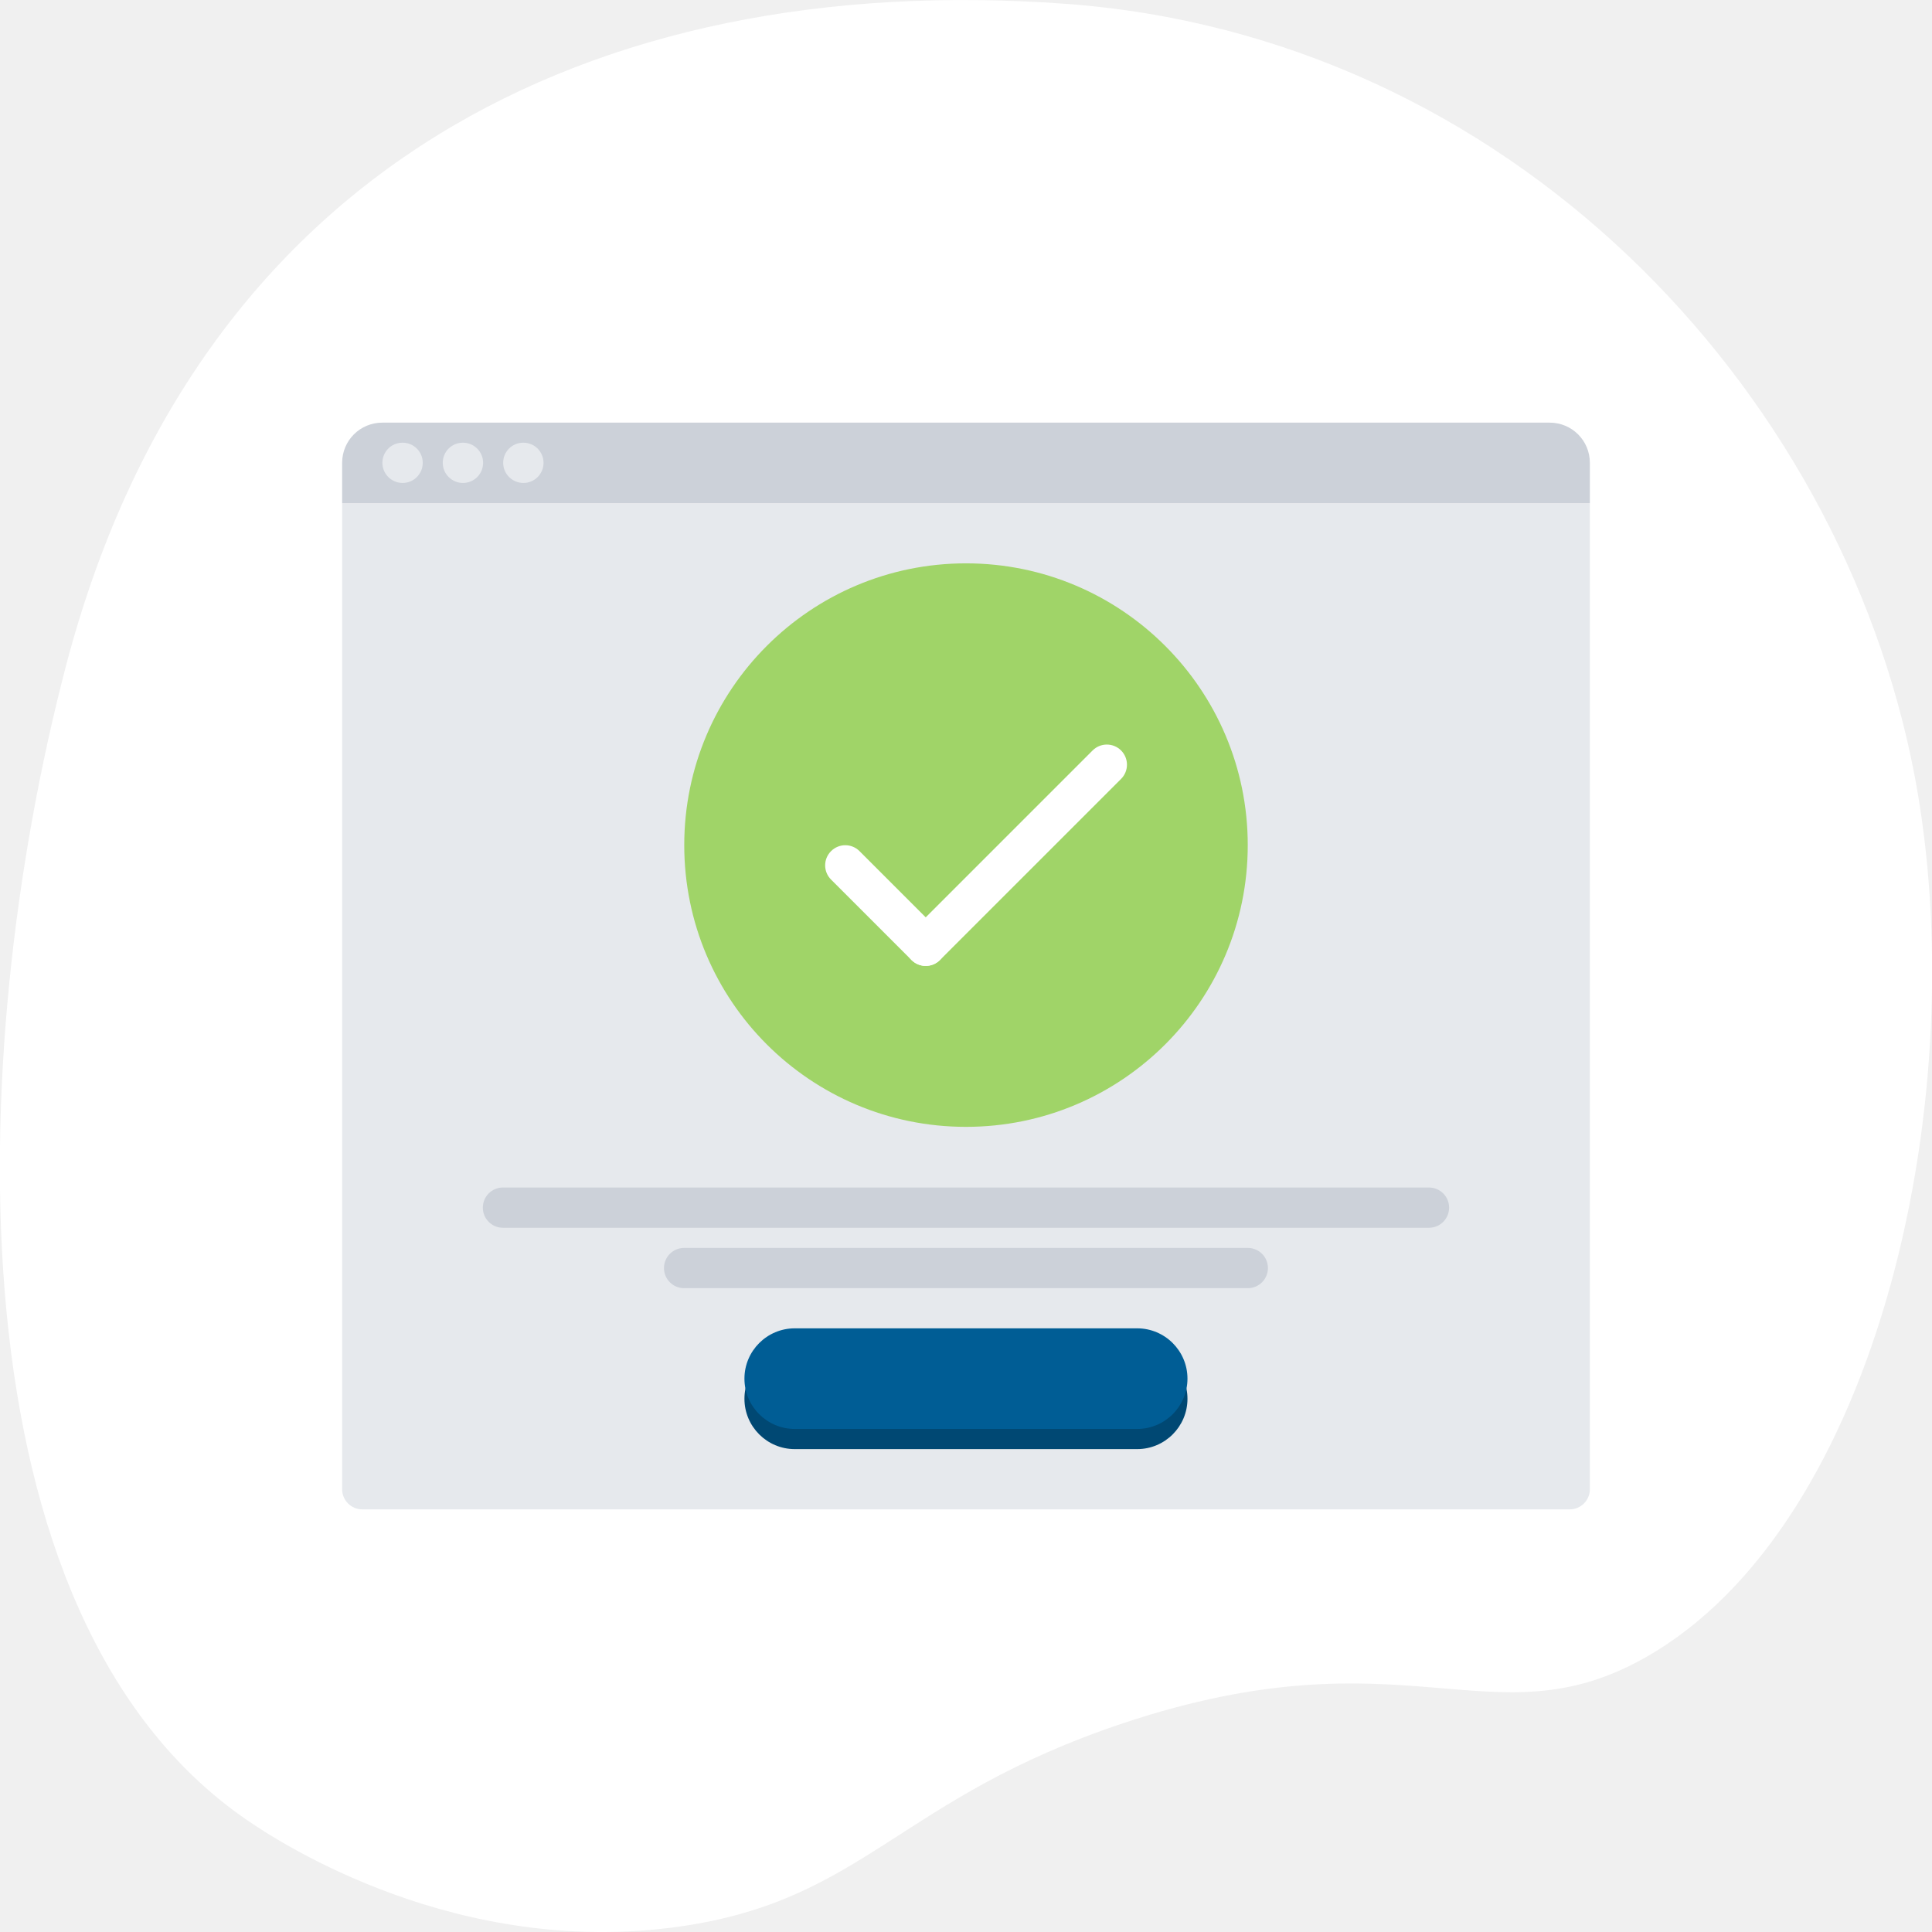
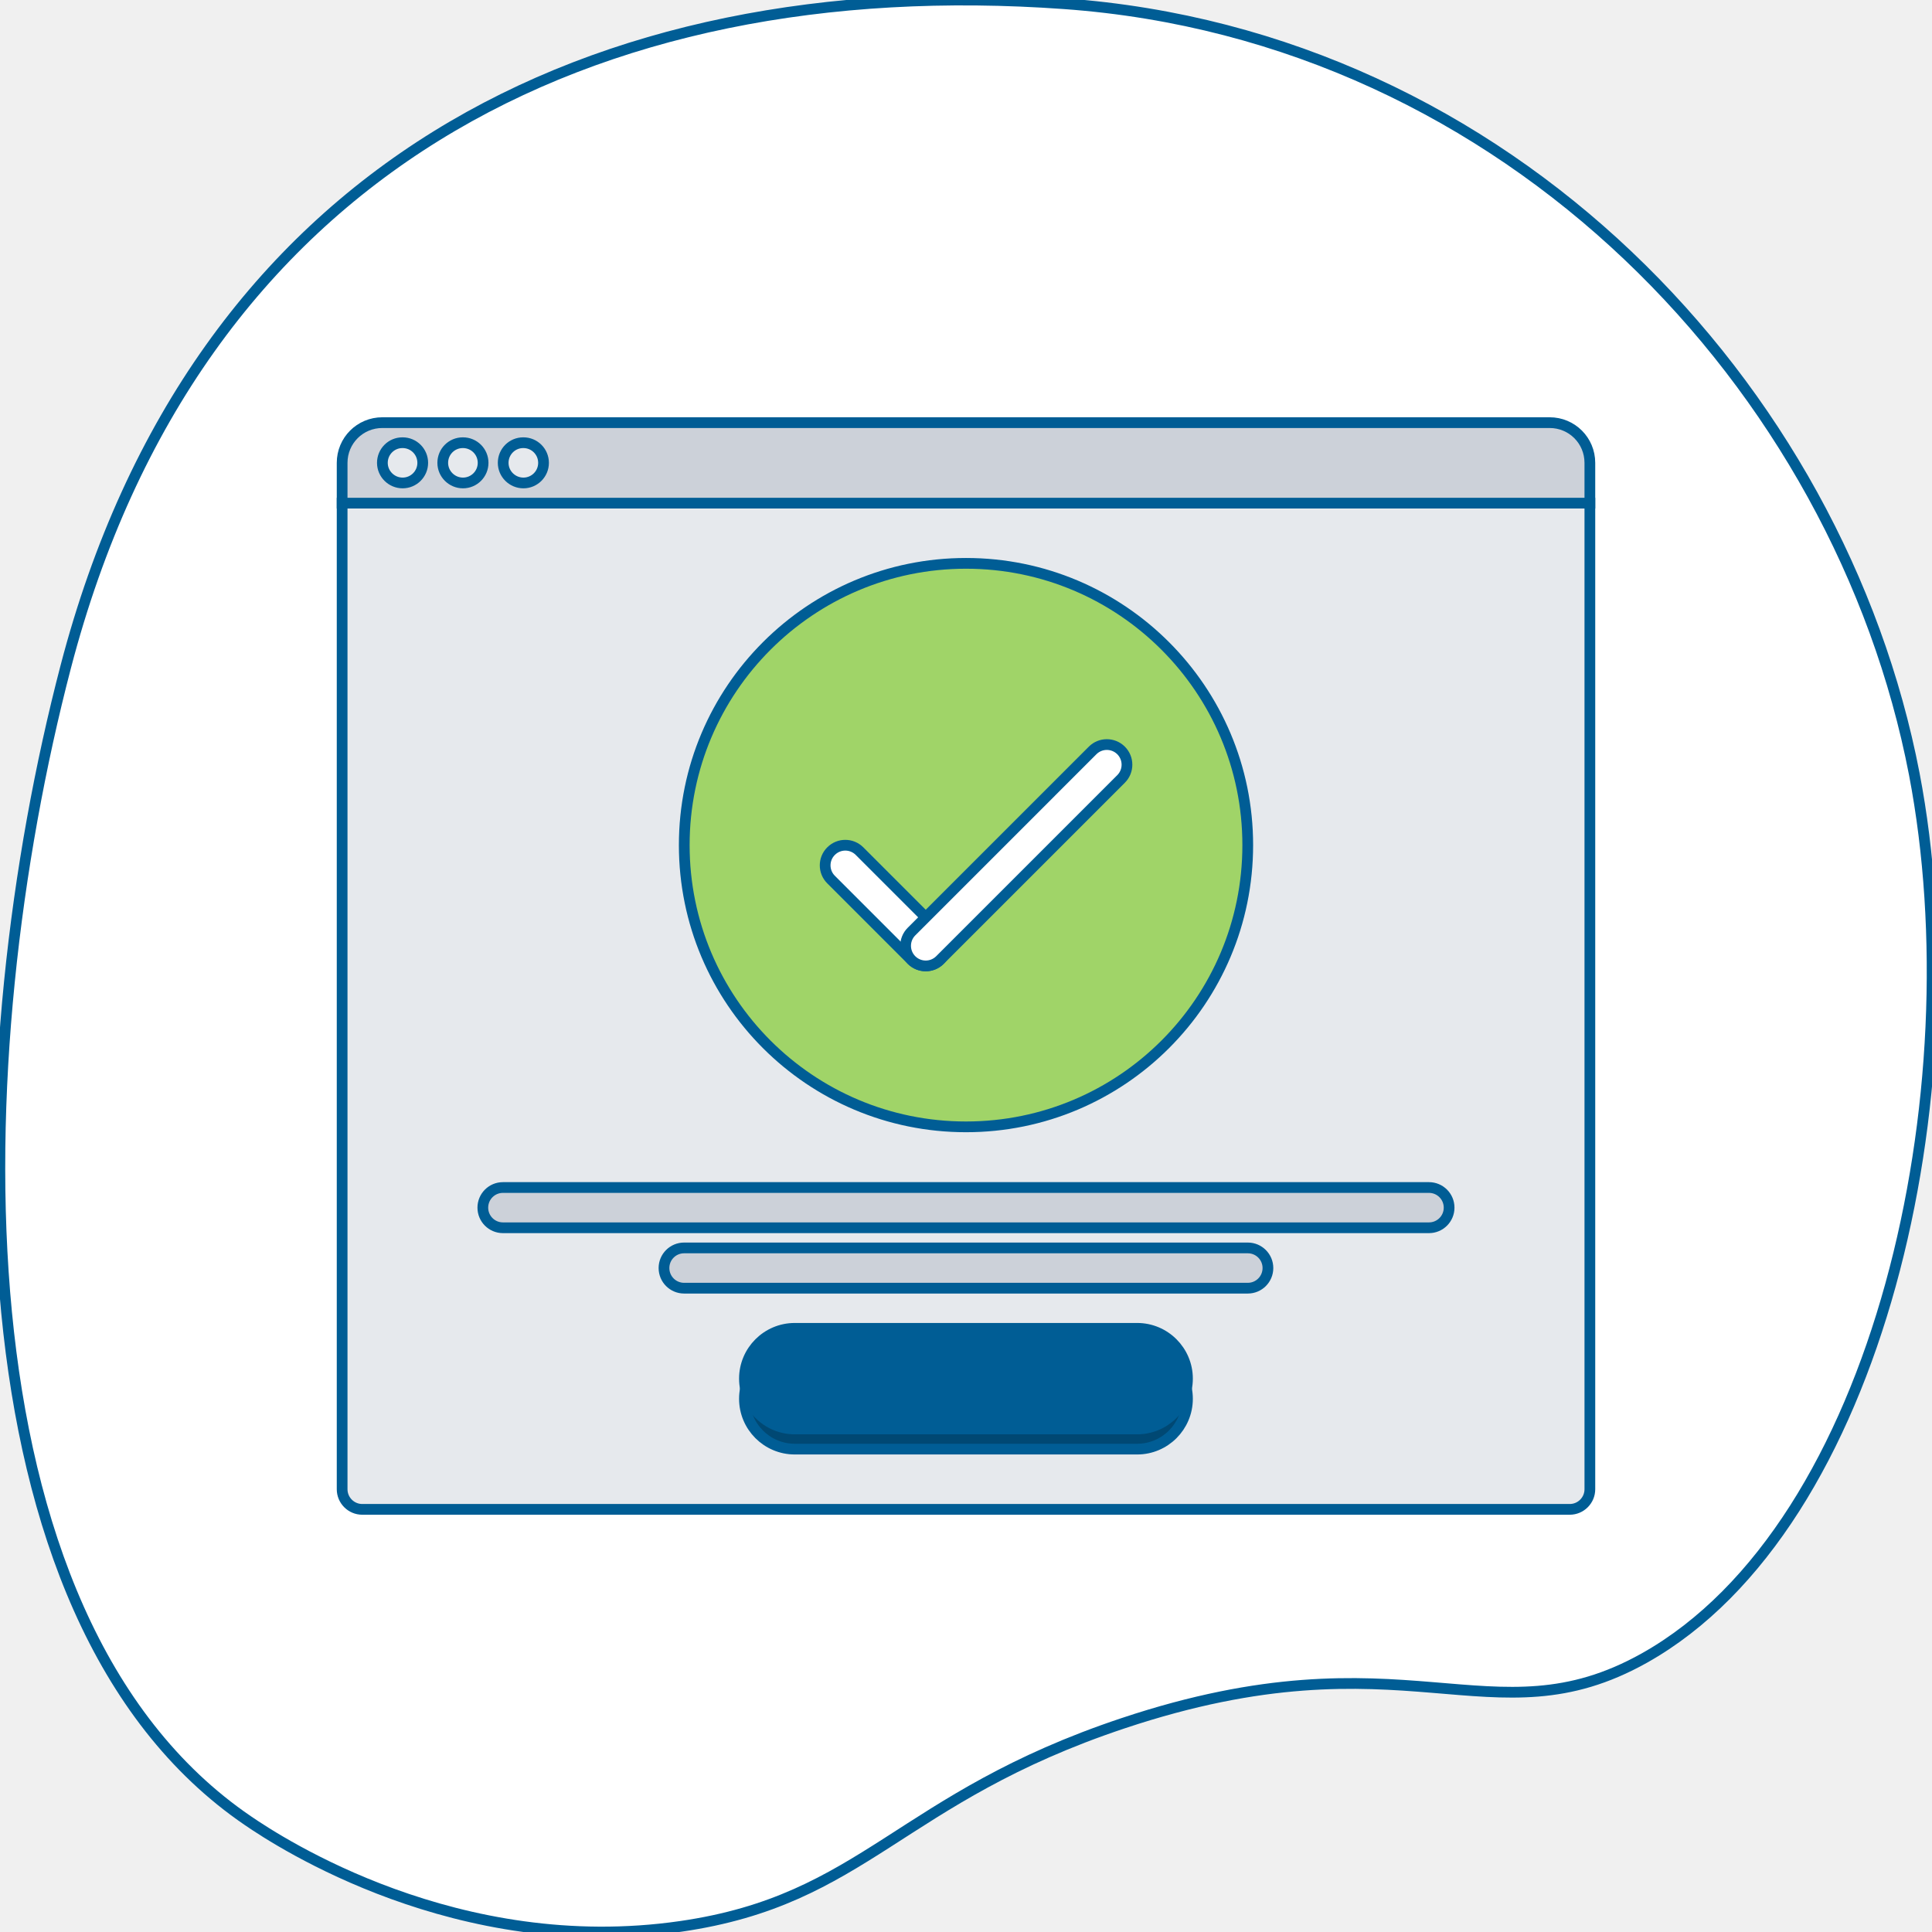
- <svg xmlns="http://www.w3.org/2000/svg" width="90" height="90" viewBox="0 0 90 90" fill="none">
+ <svg xmlns="http://www.w3.org/2000/svg" width="90" height="90" viewBox="0 0 90 90" fill="none" stroke="#005d95" stroke-width="0.5px">
  <g clip-path="url(#clip0_68_146)">
    <path d="M52.324 80.273C65.505 75.878 69.457 81.242 76.602 77.238C87.59 71.069 91.998 50.788 89.175 36.057C85.7 18.017 70.293 1.665 49.587 0.174C27.524 -1.414 9.11 7.899 3.062 31.063C-1.65 49.113 -2.4 75.301 11.542 84.81C13.051 85.844 21.314 91.24 31.705 89.739C40.293 88.499 41.878 83.755 52.324 80.273Z" fill="white" />
    <path d="M15.938 69.375C15.938 69.891 16.359 70.312 16.875 70.312H73.125C73.641 70.312 74.062 69.891 74.062 69.375V23.438H15.938V69.375Z" fill="#E6E9ED" />
    <path d="M74.062 21.562V23.438H15.938V21.562C15.938 20.523 16.772 19.688 17.812 19.688H72.188C73.228 19.688 74.062 20.523 74.062 21.562Z" fill="#CCD1D9" />
    <path d="M18.756 20.623H18.746C18.229 20.623 17.813 21.042 17.813 21.561C17.813 22.078 18.238 22.498 18.756 22.498C19.274 22.498 19.693 22.078 19.693 21.561C19.693 21.042 19.274 20.623 18.756 20.623Z" fill="#E6E9ED" />
    <path d="M21.567 20.623H21.558C21.039 20.623 20.625 21.042 20.625 21.561C20.625 22.078 21.049 22.498 21.567 22.498C22.086 22.498 22.505 22.078 22.505 21.561C22.505 21.042 22.086 20.623 21.567 20.623Z" fill="#E6E9ED" />
    <path d="M24.383 20.623H24.373C23.856 20.623 23.44 21.042 23.44 21.561C23.44 22.078 23.865 22.498 24.383 22.498C24.901 22.498 25.32 22.078 25.32 21.561C25.32 21.042 24.901 20.623 24.383 20.623Z" fill="#E6E9ED" />
    <path d="M45 26.243C52.247 26.243 58.125 32.123 58.125 39.368C58.125 46.625 52.247 52.493 45 52.493C37.753 52.493 31.875 46.625 31.875 39.368C31.875 32.123 37.753 26.243 45 26.243Z" fill="#A0D468" />
    <path d="M52.974 62.817H37.023C35.73 62.817 34.679 63.868 34.679 65.161C34.679 66.454 35.73 67.505 37.023 67.505H52.974C54.266 67.505 55.317 66.454 55.317 65.161C55.317 63.868 54.266 62.817 52.974 62.817Z" fill="#004873" />
    <path d="M66.567 57.194H23.429C22.911 57.194 22.492 56.775 22.492 56.257C22.492 55.738 22.911 55.319 23.429 55.319H66.567C67.086 55.319 67.505 55.738 67.505 56.257C67.505 56.775 67.086 57.194 66.567 57.194Z" fill="#CCD1D9" />
    <path d="M58.128 60.008H31.868C31.35 60.008 30.931 59.589 30.931 59.07C30.931 58.552 31.35 58.133 31.868 58.133H58.128C58.646 58.133 59.065 58.552 59.065 59.07C59.065 59.589 58.646 60.008 58.128 60.008Z" fill="#CCD1D9" />
    <path d="M43.124 44.996C42.884 44.996 42.644 44.904 42.461 44.721L38.714 40.974C38.347 40.608 38.347 40.015 38.714 39.649C39.081 39.282 39.673 39.282 40.04 39.649L43.787 43.396C44.153 43.762 44.153 44.355 43.787 44.721C43.604 44.904 43.364 44.996 43.124 44.996Z" fill="white" />
    <path d="M43.124 44.996C42.884 44.996 42.644 44.904 42.461 44.722C42.095 44.355 42.095 43.763 42.461 43.396L50.898 34.959C51.264 34.593 51.857 34.593 52.224 34.959C52.59 35.326 52.59 35.919 52.224 36.285L43.787 44.722C43.604 44.904 43.364 44.996 43.124 44.996Z" fill="white" />
    <path d="M52.974 61.879H37.023C35.73 61.879 34.679 62.93 34.679 64.222C34.679 65.515 35.73 66.566 37.023 66.566H52.974C54.266 66.566 55.317 65.515 55.317 64.222C55.317 62.93 54.266 61.879 52.974 61.879Z" fill="#005D95" />
  </g>
  <defs>
    <clipPath id="clip0_68_146">
      <rect width="90" height="90" fill="white" />
    </clipPath>
  </defs>
</svg>
